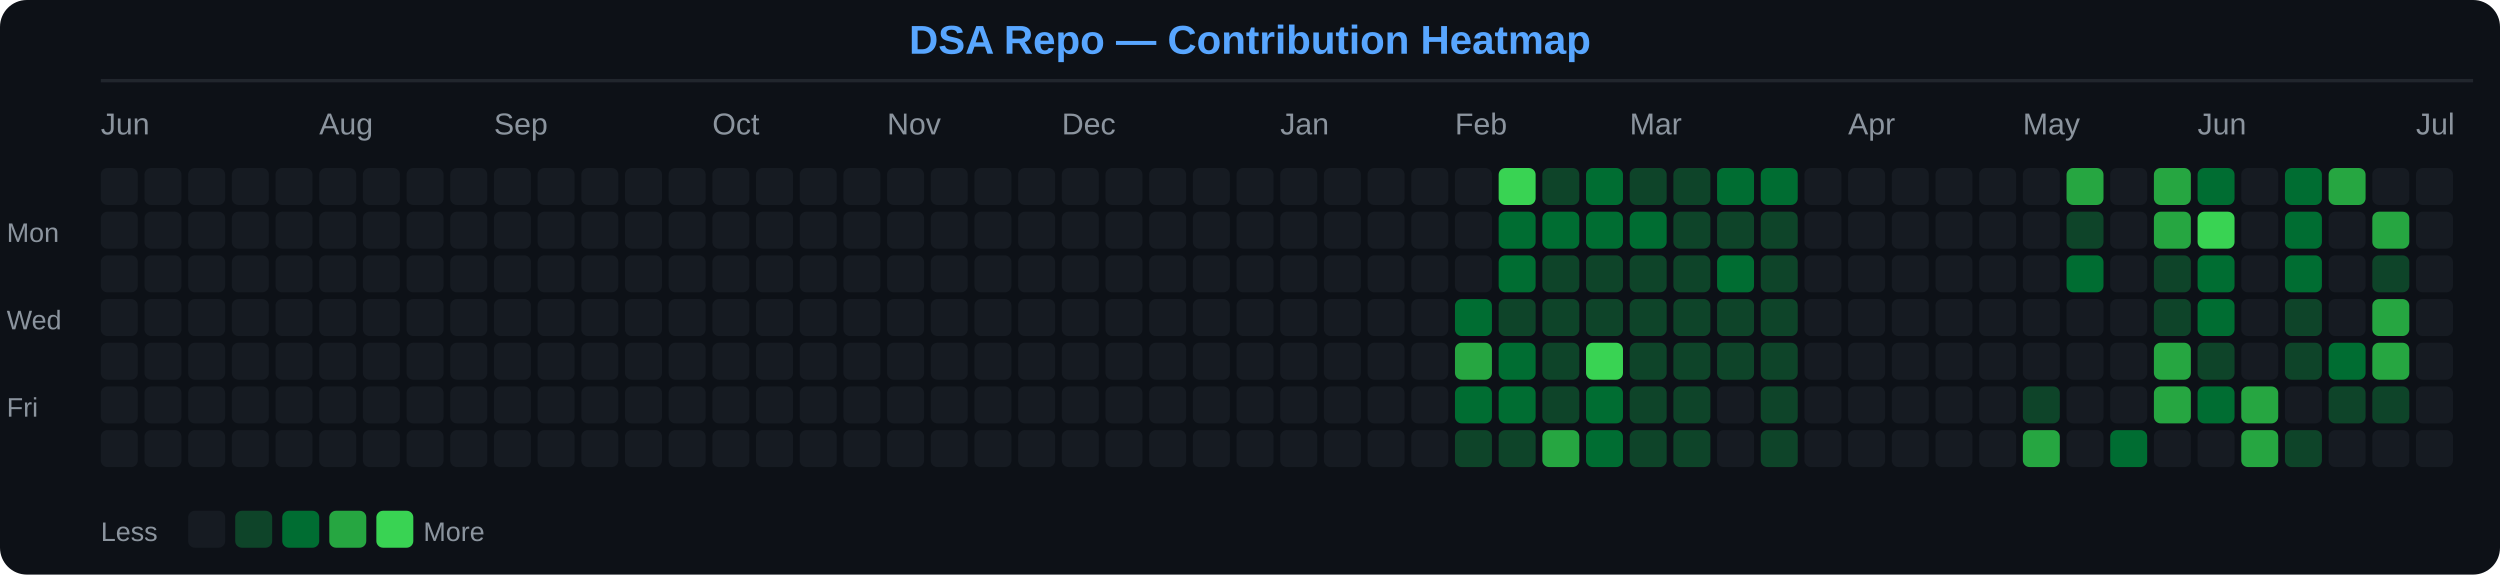
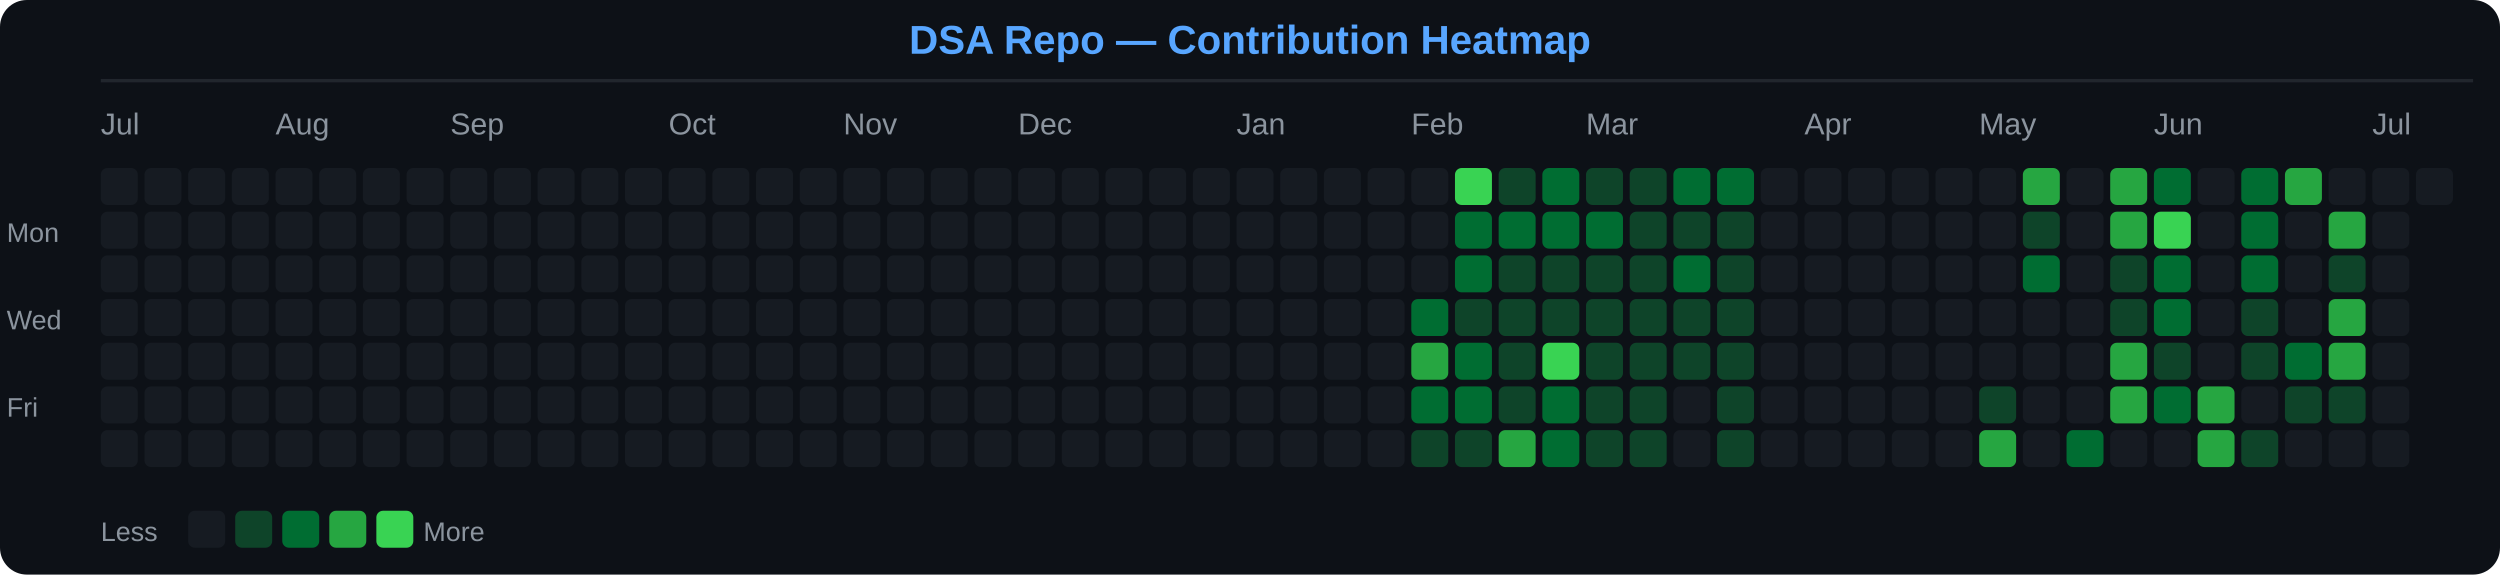
<svg xmlns="http://www.w3.org/2000/svg" width="744" height="171" viewBox="0 0 744 171">
  <rect width="744" height="171" fill="#0d1117" rx="8" />
  <text x="372" y="16" fill="#58a6ff" font-family="Arial,sans-serif" font-size="12" text-anchor="middle" font-weight="bold">DSA Repo — Contribution Heatmap</text>
  <line x1="30" y1="24" x2="736" y2="24" stroke="#21262d" stroke-width="1" />
  <text x="2" y="72" fill="#8b949e" font-family="Arial,sans-serif" font-size="8">Mon</text>
  <text x="2" y="98" fill="#8b949e" font-family="Arial,sans-serif" font-size="8">Wed</text>
  <text x="2" y="124" fill="#8b949e" font-family="Arial,sans-serif" font-size="8">Fri</text>
-   <text x="30" y="40" fill="#8b949e" font-family="Arial,sans-serif" font-size="9">Jun</text>
+   <text x="30" y="40" fill="#8b949e" font-family="Arial,sans-serif" font-size="9">Jul</text>
  <rect x="30" y="50" width="11" height="11" rx="2" fill="#161b22" />
  <rect x="30" y="63" width="11" height="11" rx="2" fill="#161b22" />
  <rect x="30" y="76" width="11" height="11" rx="2" fill="#161b22" />
  <rect x="30" y="89" width="11" height="11" rx="2" fill="#161b22" />
  <rect x="30" y="102" width="11" height="11" rx="2" fill="#161b22" />
  <rect x="30" y="115" width="11" height="11" rx="2" fill="#161b22" />
  <rect x="30" y="128" width="11" height="11" rx="2" fill="#161b22" />
  <rect x="43" y="50" width="11" height="11" rx="2" fill="#161b22" />
  <rect x="43" y="63" width="11" height="11" rx="2" fill="#161b22" />
  <rect x="43" y="76" width="11" height="11" rx="2" fill="#161b22" />
  <rect x="43" y="89" width="11" height="11" rx="2" fill="#161b22" />
  <rect x="43" y="102" width="11" height="11" rx="2" fill="#161b22" />
  <rect x="43" y="115" width="11" height="11" rx="2" fill="#161b22" />
  <rect x="43" y="128" width="11" height="11" rx="2" fill="#161b22" />
  <rect x="56" y="50" width="11" height="11" rx="2" fill="#161b22" />
  <rect x="56" y="63" width="11" height="11" rx="2" fill="#161b22" />
  <rect x="56" y="76" width="11" height="11" rx="2" fill="#161b22" />
  <rect x="56" y="89" width="11" height="11" rx="2" fill="#161b22" />
  <rect x="56" y="102" width="11" height="11" rx="2" fill="#161b22" />
  <rect x="56" y="115" width="11" height="11" rx="2" fill="#161b22" />
  <rect x="56" y="128" width="11" height="11" rx="2" fill="#161b22" />
  <rect x="69" y="50" width="11" height="11" rx="2" fill="#161b22" />
  <rect x="69" y="63" width="11" height="11" rx="2" fill="#161b22" />
  <rect x="69" y="76" width="11" height="11" rx="2" fill="#161b22" />
  <rect x="69" y="89" width="11" height="11" rx="2" fill="#161b22" />
  <rect x="69" y="102" width="11" height="11" rx="2" fill="#161b22" />
  <rect x="69" y="115" width="11" height="11" rx="2" fill="#161b22" />
  <rect x="69" y="128" width="11" height="11" rx="2" fill="#161b22" />
+   <text x="82" y="40" fill="#8b949e" font-family="Arial,sans-serif" font-size="9">Aug</text>
  <rect x="82" y="50" width="11" height="11" rx="2" fill="#161b22" />
  <rect x="82" y="63" width="11" height="11" rx="2" fill="#161b22" />
  <rect x="82" y="76" width="11" height="11" rx="2" fill="#161b22" />
  <rect x="82" y="89" width="11" height="11" rx="2" fill="#161b22" />
  <rect x="82" y="102" width="11" height="11" rx="2" fill="#161b22" />
  <rect x="82" y="115" width="11" height="11" rx="2" fill="#161b22" />
  <rect x="82" y="128" width="11" height="11" rx="2" fill="#161b22" />
-   <text x="95" y="40" fill="#8b949e" font-family="Arial,sans-serif" font-size="9">Aug</text>
  <rect x="95" y="50" width="11" height="11" rx="2" fill="#161b22" />
  <rect x="95" y="63" width="11" height="11" rx="2" fill="#161b22" />
  <rect x="95" y="76" width="11" height="11" rx="2" fill="#161b22" />
  <rect x="95" y="89" width="11" height="11" rx="2" fill="#161b22" />
  <rect x="95" y="102" width="11" height="11" rx="2" fill="#161b22" />
  <rect x="95" y="115" width="11" height="11" rx="2" fill="#161b22" />
  <rect x="95" y="128" width="11" height="11" rx="2" fill="#161b22" />
  <rect x="108" y="50" width="11" height="11" rx="2" fill="#161b22" />
  <rect x="108" y="63" width="11" height="11" rx="2" fill="#161b22" />
  <rect x="108" y="76" width="11" height="11" rx="2" fill="#161b22" />
  <rect x="108" y="89" width="11" height="11" rx="2" fill="#161b22" />
  <rect x="108" y="102" width="11" height="11" rx="2" fill="#161b22" />
  <rect x="108" y="115" width="11" height="11" rx="2" fill="#161b22" />
  <rect x="108" y="128" width="11" height="11" rx="2" fill="#161b22" />
  <rect x="121" y="50" width="11" height="11" rx="2" fill="#161b22" />
  <rect x="121" y="63" width="11" height="11" rx="2" fill="#161b22" />
  <rect x="121" y="76" width="11" height="11" rx="2" fill="#161b22" />
  <rect x="121" y="89" width="11" height="11" rx="2" fill="#161b22" />
  <rect x="121" y="102" width="11" height="11" rx="2" fill="#161b22" />
  <rect x="121" y="115" width="11" height="11" rx="2" fill="#161b22" />
  <rect x="121" y="128" width="11" height="11" rx="2" fill="#161b22" />
+   <text x="134" y="40" fill="#8b949e" font-family="Arial,sans-serif" font-size="9">Sep</text>
  <rect x="134" y="50" width="11" height="11" rx="2" fill="#161b22" />
  <rect x="134" y="63" width="11" height="11" rx="2" fill="#161b22" />
  <rect x="134" y="76" width="11" height="11" rx="2" fill="#161b22" />
  <rect x="134" y="89" width="11" height="11" rx="2" fill="#161b22" />
  <rect x="134" y="102" width="11" height="11" rx="2" fill="#161b22" />
  <rect x="134" y="115" width="11" height="11" rx="2" fill="#161b22" />
  <rect x="134" y="128" width="11" height="11" rx="2" fill="#161b22" />
-   <text x="147" y="40" fill="#8b949e" font-family="Arial,sans-serif" font-size="9">Sep</text>
  <rect x="147" y="50" width="11" height="11" rx="2" fill="#161b22" />
  <rect x="147" y="63" width="11" height="11" rx="2" fill="#161b22" />
  <rect x="147" y="76" width="11" height="11" rx="2" fill="#161b22" />
  <rect x="147" y="89" width="11" height="11" rx="2" fill="#161b22" />
  <rect x="147" y="102" width="11" height="11" rx="2" fill="#161b22" />
  <rect x="147" y="115" width="11" height="11" rx="2" fill="#161b22" />
  <rect x="147" y="128" width="11" height="11" rx="2" fill="#161b22" />
  <rect x="160" y="50" width="11" height="11" rx="2" fill="#161b22" />
  <rect x="160" y="63" width="11" height="11" rx="2" fill="#161b22" />
  <rect x="160" y="76" width="11" height="11" rx="2" fill="#161b22" />
  <rect x="160" y="89" width="11" height="11" rx="2" fill="#161b22" />
  <rect x="160" y="102" width="11" height="11" rx="2" fill="#161b22" />
  <rect x="160" y="115" width="11" height="11" rx="2" fill="#161b22" />
  <rect x="160" y="128" width="11" height="11" rx="2" fill="#161b22" />
  <rect x="173" y="50" width="11" height="11" rx="2" fill="#161b22" />
  <rect x="173" y="63" width="11" height="11" rx="2" fill="#161b22" />
  <rect x="173" y="76" width="11" height="11" rx="2" fill="#161b22" />
  <rect x="173" y="89" width="11" height="11" rx="2" fill="#161b22" />
  <rect x="173" y="102" width="11" height="11" rx="2" fill="#161b22" />
  <rect x="173" y="115" width="11" height="11" rx="2" fill="#161b22" />
  <rect x="173" y="128" width="11" height="11" rx="2" fill="#161b22" />
  <rect x="186" y="50" width="11" height="11" rx="2" fill="#161b22" />
  <rect x="186" y="63" width="11" height="11" rx="2" fill="#161b22" />
  <rect x="186" y="76" width="11" height="11" rx="2" fill="#161b22" />
  <rect x="186" y="89" width="11" height="11" rx="2" fill="#161b22" />
  <rect x="186" y="102" width="11" height="11" rx="2" fill="#161b22" />
  <rect x="186" y="115" width="11" height="11" rx="2" fill="#161b22" />
  <rect x="186" y="128" width="11" height="11" rx="2" fill="#161b22" />
+   <text x="199" y="40" fill="#8b949e" font-family="Arial,sans-serif" font-size="9">Oct</text>
  <rect x="199" y="50" width="11" height="11" rx="2" fill="#161b22" />
  <rect x="199" y="63" width="11" height="11" rx="2" fill="#161b22" />
  <rect x="199" y="76" width="11" height="11" rx="2" fill="#161b22" />
  <rect x="199" y="89" width="11" height="11" rx="2" fill="#161b22" />
  <rect x="199" y="102" width="11" height="11" rx="2" fill="#161b22" />
  <rect x="199" y="115" width="11" height="11" rx="2" fill="#161b22" />
  <rect x="199" y="128" width="11" height="11" rx="2" fill="#161b22" />
-   <text x="212" y="40" fill="#8b949e" font-family="Arial,sans-serif" font-size="9">Oct</text>
  <rect x="212" y="50" width="11" height="11" rx="2" fill="#161b22" />
  <rect x="212" y="63" width="11" height="11" rx="2" fill="#161b22" />
  <rect x="212" y="76" width="11" height="11" rx="2" fill="#161b22" />
  <rect x="212" y="89" width="11" height="11" rx="2" fill="#161b22" />
  <rect x="212" y="102" width="11" height="11" rx="2" fill="#161b22" />
  <rect x="212" y="115" width="11" height="11" rx="2" fill="#161b22" />
  <rect x="212" y="128" width="11" height="11" rx="2" fill="#161b22" />
  <rect x="225" y="50" width="11" height="11" rx="2" fill="#161b22" />
  <rect x="225" y="63" width="11" height="11" rx="2" fill="#161b22" />
  <rect x="225" y="76" width="11" height="11" rx="2" fill="#161b22" />
  <rect x="225" y="89" width="11" height="11" rx="2" fill="#161b22" />
  <rect x="225" y="102" width="11" height="11" rx="2" fill="#161b22" />
  <rect x="225" y="115" width="11" height="11" rx="2" fill="#161b22" />
  <rect x="225" y="128" width="11" height="11" rx="2" fill="#161b22" />
  <rect x="238" y="50" width="11" height="11" rx="2" fill="#161b22" />
  <rect x="238" y="63" width="11" height="11" rx="2" fill="#161b22" />
  <rect x="238" y="76" width="11" height="11" rx="2" fill="#161b22" />
  <rect x="238" y="89" width="11" height="11" rx="2" fill="#161b22" />
  <rect x="238" y="102" width="11" height="11" rx="2" fill="#161b22" />
  <rect x="238" y="115" width="11" height="11" rx="2" fill="#161b22" />
  <rect x="238" y="128" width="11" height="11" rx="2" fill="#161b22" />
+   <text x="251" y="40" fill="#8b949e" font-family="Arial,sans-serif" font-size="9">Nov</text>
  <rect x="251" y="50" width="11" height="11" rx="2" fill="#161b22" />
  <rect x="251" y="63" width="11" height="11" rx="2" fill="#161b22" />
  <rect x="251" y="76" width="11" height="11" rx="2" fill="#161b22" />
  <rect x="251" y="89" width="11" height="11" rx="2" fill="#161b22" />
  <rect x="251" y="102" width="11" height="11" rx="2" fill="#161b22" />
  <rect x="251" y="115" width="11" height="11" rx="2" fill="#161b22" />
  <rect x="251" y="128" width="11" height="11" rx="2" fill="#161b22" />
-   <text x="264" y="40" fill="#8b949e" font-family="Arial,sans-serif" font-size="9">Nov</text>
  <rect x="264" y="50" width="11" height="11" rx="2" fill="#161b22" />
  <rect x="264" y="63" width="11" height="11" rx="2" fill="#161b22" />
  <rect x="264" y="76" width="11" height="11" rx="2" fill="#161b22" />
  <rect x="264" y="89" width="11" height="11" rx="2" fill="#161b22" />
  <rect x="264" y="102" width="11" height="11" rx="2" fill="#161b22" />
  <rect x="264" y="115" width="11" height="11" rx="2" fill="#161b22" />
  <rect x="264" y="128" width="11" height="11" rx="2" fill="#161b22" />
  <rect x="277" y="50" width="11" height="11" rx="2" fill="#161b22" />
  <rect x="277" y="63" width="11" height="11" rx="2" fill="#161b22" />
  <rect x="277" y="76" width="11" height="11" rx="2" fill="#161b22" />
  <rect x="277" y="89" width="11" height="11" rx="2" fill="#161b22" />
  <rect x="277" y="102" width="11" height="11" rx="2" fill="#161b22" />
  <rect x="277" y="115" width="11" height="11" rx="2" fill="#161b22" />
  <rect x="277" y="128" width="11" height="11" rx="2" fill="#161b22" />
  <rect x="290" y="50" width="11" height="11" rx="2" fill="#161b22" />
  <rect x="290" y="63" width="11" height="11" rx="2" fill="#161b22" />
  <rect x="290" y="76" width="11" height="11" rx="2" fill="#161b22" />
  <rect x="290" y="89" width="11" height="11" rx="2" fill="#161b22" />
  <rect x="290" y="102" width="11" height="11" rx="2" fill="#161b22" />
  <rect x="290" y="115" width="11" height="11" rx="2" fill="#161b22" />
  <rect x="290" y="128" width="11" height="11" rx="2" fill="#161b22" />
+   <text x="303" y="40" fill="#8b949e" font-family="Arial,sans-serif" font-size="9">Dec</text>
  <rect x="303" y="50" width="11" height="11" rx="2" fill="#161b22" />
  <rect x="303" y="63" width="11" height="11" rx="2" fill="#161b22" />
  <rect x="303" y="76" width="11" height="11" rx="2" fill="#161b22" />
  <rect x="303" y="89" width="11" height="11" rx="2" fill="#161b22" />
  <rect x="303" y="102" width="11" height="11" rx="2" fill="#161b22" />
  <rect x="303" y="115" width="11" height="11" rx="2" fill="#161b22" />
  <rect x="303" y="128" width="11" height="11" rx="2" fill="#161b22" />
-   <text x="316" y="40" fill="#8b949e" font-family="Arial,sans-serif" font-size="9">Dec</text>
  <rect x="316" y="50" width="11" height="11" rx="2" fill="#161b22" />
  <rect x="316" y="63" width="11" height="11" rx="2" fill="#161b22" />
  <rect x="316" y="76" width="11" height="11" rx="2" fill="#161b22" />
  <rect x="316" y="89" width="11" height="11" rx="2" fill="#161b22" />
  <rect x="316" y="102" width="11" height="11" rx="2" fill="#161b22" />
  <rect x="316" y="115" width="11" height="11" rx="2" fill="#161b22" />
  <rect x="316" y="128" width="11" height="11" rx="2" fill="#161b22" />
  <rect x="329" y="50" width="11" height="11" rx="2" fill="#161b22" />
  <rect x="329" y="63" width="11" height="11" rx="2" fill="#161b22" />
  <rect x="329" y="76" width="11" height="11" rx="2" fill="#161b22" />
  <rect x="329" y="89" width="11" height="11" rx="2" fill="#161b22" />
  <rect x="329" y="102" width="11" height="11" rx="2" fill="#161b22" />
  <rect x="329" y="115" width="11" height="11" rx="2" fill="#161b22" />
  <rect x="329" y="128" width="11" height="11" rx="2" fill="#161b22" />
  <rect x="342" y="50" width="11" height="11" rx="2" fill="#161b22" />
  <rect x="342" y="63" width="11" height="11" rx="2" fill="#161b22" />
  <rect x="342" y="76" width="11" height="11" rx="2" fill="#161b22" />
  <rect x="342" y="89" width="11" height="11" rx="2" fill="#161b22" />
  <rect x="342" y="102" width="11" height="11" rx="2" fill="#161b22" />
  <rect x="342" y="115" width="11" height="11" rx="2" fill="#161b22" />
  <rect x="342" y="128" width="11" height="11" rx="2" fill="#161b22" />
  <rect x="355" y="50" width="11" height="11" rx="2" fill="#161b22" />
  <rect x="355" y="63" width="11" height="11" rx="2" fill="#161b22" />
  <rect x="355" y="76" width="11" height="11" rx="2" fill="#161b22" />
  <rect x="355" y="89" width="11" height="11" rx="2" fill="#161b22" />
  <rect x="355" y="102" width="11" height="11" rx="2" fill="#161b22" />
  <rect x="355" y="115" width="11" height="11" rx="2" fill="#161b22" />
  <rect x="355" y="128" width="11" height="11" rx="2" fill="#161b22" />
+   <text x="368" y="40" fill="#8b949e" font-family="Arial,sans-serif" font-size="9">Jan</text>
  <rect x="368" y="50" width="11" height="11" rx="2" fill="#161b22" />
  <rect x="368" y="63" width="11" height="11" rx="2" fill="#161b22" />
  <rect x="368" y="76" width="11" height="11" rx="2" fill="#161b22" />
  <rect x="368" y="89" width="11" height="11" rx="2" fill="#161b22" />
  <rect x="368" y="102" width="11" height="11" rx="2" fill="#161b22" />
  <rect x="368" y="115" width="11" height="11" rx="2" fill="#161b22" />
  <rect x="368" y="128" width="11" height="11" rx="2" fill="#161b22" />
-   <text x="381" y="40" fill="#8b949e" font-family="Arial,sans-serif" font-size="9">Jan</text>
  <rect x="381" y="50" width="11" height="11" rx="2" fill="#161b22" />
  <rect x="381" y="63" width="11" height="11" rx="2" fill="#161b22" />
  <rect x="381" y="76" width="11" height="11" rx="2" fill="#161b22" />
  <rect x="381" y="89" width="11" height="11" rx="2" fill="#161b22" />
  <rect x="381" y="102" width="11" height="11" rx="2" fill="#161b22" />
  <rect x="381" y="115" width="11" height="11" rx="2" fill="#161b22" />
  <rect x="381" y="128" width="11" height="11" rx="2" fill="#161b22" />
  <rect x="394" y="50" width="11" height="11" rx="2" fill="#161b22" />
  <rect x="394" y="63" width="11" height="11" rx="2" fill="#161b22" />
  <rect x="394" y="76" width="11" height="11" rx="2" fill="#161b22" />
  <rect x="394" y="89" width="11" height="11" rx="2" fill="#161b22" />
  <rect x="394" y="102" width="11" height="11" rx="2" fill="#161b22" />
  <rect x="394" y="115" width="11" height="11" rx="2" fill="#161b22" />
  <rect x="394" y="128" width="11" height="11" rx="2" fill="#161b22" />
  <rect x="407" y="50" width="11" height="11" rx="2" fill="#161b22" />
  <rect x="407" y="63" width="11" height="11" rx="2" fill="#161b22" />
  <rect x="407" y="76" width="11" height="11" rx="2" fill="#161b22" />
  <rect x="407" y="89" width="11" height="11" rx="2" fill="#161b22" />
  <rect x="407" y="102" width="11" height="11" rx="2" fill="#161b22" />
  <rect x="407" y="115" width="11" height="11" rx="2" fill="#161b22" />
  <rect x="407" y="128" width="11" height="11" rx="2" fill="#161b22" />
+   <text x="420" y="40" fill="#8b949e" font-family="Arial,sans-serif" font-size="9">Feb</text>
  <rect x="420" y="50" width="11" height="11" rx="2" fill="#161b22" />
  <rect x="420" y="63" width="11" height="11" rx="2" fill="#161b22" />
  <rect x="420" y="76" width="11" height="11" rx="2" fill="#161b22" />
-   <rect x="420" y="89" width="11" height="11" rx="2" fill="#161b22" />
-   <rect x="420" y="102" width="11" height="11" rx="2" fill="#161b22" />
-   <rect x="420" y="115" width="11" height="11" rx="2" fill="#161b22" />
-   <rect x="420" y="128" width="11" height="11" rx="2" fill="#161b22" />
-   <text x="433" y="40" fill="#8b949e" font-family="Arial,sans-serif" font-size="9">Feb</text>
-   <rect x="433" y="50" width="11" height="11" rx="2" fill="#161b22" />
-   <rect x="433" y="63" width="11" height="11" rx="2" fill="#161b22" />
-   <rect x="433" y="76" width="11" height="11" rx="2" fill="#161b22" />
-   <rect x="433" y="89" width="11" height="11" rx="2" fill="#006d32" />
-   <rect x="433" y="102" width="11" height="11" rx="2" fill="#26a641" />
+   <rect x="420" y="89" width="11" height="11" rx="2" fill="#006d32" />
+   <rect x="420" y="102" width="11" height="11" rx="2" fill="#26a641" />
+   <rect x="420" y="115" width="11" height="11" rx="2" fill="#006d32" />
+   <rect x="420" y="128" width="11" height="11" rx="2" fill="#0e4429" />
+   <rect x="433" y="50" width="11" height="11" rx="2" fill="#39d353" />
+   <rect x="433" y="63" width="11" height="11" rx="2" fill="#006d32" />
+   <rect x="433" y="76" width="11" height="11" rx="2" fill="#006d32" />
+   <rect x="433" y="89" width="11" height="11" rx="2" fill="#0e4429" />
+   <rect x="433" y="102" width="11" height="11" rx="2" fill="#006d32" />
  <rect x="433" y="115" width="11" height="11" rx="2" fill="#006d32" />
  <rect x="433" y="128" width="11" height="11" rx="2" fill="#0e4429" />
-   <rect x="446" y="50" width="11" height="11" rx="2" fill="#39d353" />
+   <rect x="446" y="50" width="11" height="11" rx="2" fill="#0e4429" />
  <rect x="446" y="63" width="11" height="11" rx="2" fill="#006d32" />
-   <rect x="446" y="76" width="11" height="11" rx="2" fill="#006d32" />
+   <rect x="446" y="76" width="11" height="11" rx="2" fill="#0e4429" />
  <rect x="446" y="89" width="11" height="11" rx="2" fill="#0e4429" />
-   <rect x="446" y="102" width="11" height="11" rx="2" fill="#006d32" />
-   <rect x="446" y="115" width="11" height="11" rx="2" fill="#006d32" />
-   <rect x="446" y="128" width="11" height="11" rx="2" fill="#0e4429" />
-   <rect x="459" y="50" width="11" height="11" rx="2" fill="#0e4429" />
+   <rect x="446" y="102" width="11" height="11" rx="2" fill="#0e4429" />
+   <rect x="446" y="115" width="11" height="11" rx="2" fill="#0e4429" />
+   <rect x="446" y="128" width="11" height="11" rx="2" fill="#26a641" />
+   <rect x="459" y="50" width="11" height="11" rx="2" fill="#006d32" />
  <rect x="459" y="63" width="11" height="11" rx="2" fill="#006d32" />
  <rect x="459" y="76" width="11" height="11" rx="2" fill="#0e4429" />
  <rect x="459" y="89" width="11" height="11" rx="2" fill="#0e4429" />
-   <rect x="459" y="102" width="11" height="11" rx="2" fill="#0e4429" />
-   <rect x="459" y="115" width="11" height="11" rx="2" fill="#0e4429" />
-   <rect x="459" y="128" width="11" height="11" rx="2" fill="#26a641" />
-   <rect x="472" y="50" width="11" height="11" rx="2" fill="#006d32" />
+   <rect x="459" y="102" width="11" height="11" rx="2" fill="#39d353" />
+   <rect x="459" y="115" width="11" height="11" rx="2" fill="#006d32" />
+   <rect x="459" y="128" width="11" height="11" rx="2" fill="#006d32" />
+   <text x="472" y="40" fill="#8b949e" font-family="Arial,sans-serif" font-size="9">Mar</text>
+   <rect x="472" y="50" width="11" height="11" rx="2" fill="#0e4429" />
  <rect x="472" y="63" width="11" height="11" rx="2" fill="#006d32" />
  <rect x="472" y="76" width="11" height="11" rx="2" fill="#0e4429" />
  <rect x="472" y="89" width="11" height="11" rx="2" fill="#0e4429" />
-   <rect x="472" y="102" width="11" height="11" rx="2" fill="#39d353" />
-   <rect x="472" y="115" width="11" height="11" rx="2" fill="#006d32" />
-   <rect x="472" y="128" width="11" height="11" rx="2" fill="#006d32" />
-   <text x="485" y="40" fill="#8b949e" font-family="Arial,sans-serif" font-size="9">Mar</text>
+   <rect x="472" y="102" width="11" height="11" rx="2" fill="#0e4429" />
+   <rect x="472" y="115" width="11" height="11" rx="2" fill="#0e4429" />
+   <rect x="472" y="128" width="11" height="11" rx="2" fill="#0e4429" />
  <rect x="485" y="50" width="11" height="11" rx="2" fill="#0e4429" />
-   <rect x="485" y="63" width="11" height="11" rx="2" fill="#006d32" />
+   <rect x="485" y="63" width="11" height="11" rx="2" fill="#0e4429" />
  <rect x="485" y="76" width="11" height="11" rx="2" fill="#0e4429" />
  <rect x="485" y="89" width="11" height="11" rx="2" fill="#0e4429" />
  <rect x="485" y="102" width="11" height="11" rx="2" fill="#0e4429" />
  <rect x="485" y="115" width="11" height="11" rx="2" fill="#0e4429" />
  <rect x="485" y="128" width="11" height="11" rx="2" fill="#0e4429" />
-   <rect x="498" y="50" width="11" height="11" rx="2" fill="#0e4429" />
+   <rect x="498" y="50" width="11" height="11" rx="2" fill="#006d32" />
  <rect x="498" y="63" width="11" height="11" rx="2" fill="#0e4429" />
-   <rect x="498" y="76" width="11" height="11" rx="2" fill="#0e4429" />
+   <rect x="498" y="76" width="11" height="11" rx="2" fill="#006d32" />
  <rect x="498" y="89" width="11" height="11" rx="2" fill="#0e4429" />
  <rect x="498" y="102" width="11" height="11" rx="2" fill="#0e4429" />
-   <rect x="498" y="115" width="11" height="11" rx="2" fill="#0e4429" />
-   <rect x="498" y="128" width="11" height="11" rx="2" fill="#0e4429" />
+   <rect x="498" y="115" width="11" height="11" rx="2" fill="#161b22" />
+   <rect x="498" y="128" width="11" height="11" rx="2" fill="#161b22" />
  <rect x="511" y="50" width="11" height="11" rx="2" fill="#006d32" />
  <rect x="511" y="63" width="11" height="11" rx="2" fill="#0e4429" />
-   <rect x="511" y="76" width="11" height="11" rx="2" fill="#006d32" />
+   <rect x="511" y="76" width="11" height="11" rx="2" fill="#0e4429" />
  <rect x="511" y="89" width="11" height="11" rx="2" fill="#0e4429" />
  <rect x="511" y="102" width="11" height="11" rx="2" fill="#0e4429" />
-   <rect x="511" y="115" width="11" height="11" rx="2" fill="#161b22" />
-   <rect x="511" y="128" width="11" height="11" rx="2" fill="#161b22" />
-   <rect x="524" y="50" width="11" height="11" rx="2" fill="#006d32" />
-   <rect x="524" y="63" width="11" height="11" rx="2" fill="#0e4429" />
-   <rect x="524" y="76" width="11" height="11" rx="2" fill="#0e4429" />
-   <rect x="524" y="89" width="11" height="11" rx="2" fill="#0e4429" />
-   <rect x="524" y="102" width="11" height="11" rx="2" fill="#0e4429" />
-   <rect x="524" y="115" width="11" height="11" rx="2" fill="#0e4429" />
-   <rect x="524" y="128" width="11" height="11" rx="2" fill="#0e4429" />
+   <rect x="511" y="115" width="11" height="11" rx="2" fill="#0e4429" />
+   <rect x="511" y="128" width="11" height="11" rx="2" fill="#0e4429" />
+   <rect x="524" y="50" width="11" height="11" rx="2" fill="#161b22" />
+   <rect x="524" y="63" width="11" height="11" rx="2" fill="#161b22" />
+   <rect x="524" y="76" width="11" height="11" rx="2" fill="#161b22" />
+   <rect x="524" y="89" width="11" height="11" rx="2" fill="#161b22" />
+   <rect x="524" y="102" width="11" height="11" rx="2" fill="#161b22" />
+   <rect x="524" y="115" width="11" height="11" rx="2" fill="#161b22" />
+   <rect x="524" y="128" width="11" height="11" rx="2" fill="#161b22" />
+   <text x="537" y="40" fill="#8b949e" font-family="Arial,sans-serif" font-size="9">Apr</text>
  <rect x="537" y="50" width="11" height="11" rx="2" fill="#161b22" />
  <rect x="537" y="63" width="11" height="11" rx="2" fill="#161b22" />
  <rect x="537" y="76" width="11" height="11" rx="2" fill="#161b22" />
  <rect x="537" y="89" width="11" height="11" rx="2" fill="#161b22" />
  <rect x="537" y="102" width="11" height="11" rx="2" fill="#161b22" />
  <rect x="537" y="115" width="11" height="11" rx="2" fill="#161b22" />
  <rect x="537" y="128" width="11" height="11" rx="2" fill="#161b22" />
-   <text x="550" y="40" fill="#8b949e" font-family="Arial,sans-serif" font-size="9">Apr</text>
  <rect x="550" y="50" width="11" height="11" rx="2" fill="#161b22" />
  <rect x="550" y="63" width="11" height="11" rx="2" fill="#161b22" />
  <rect x="550" y="76" width="11" height="11" rx="2" fill="#161b22" />
  <rect x="550" y="89" width="11" height="11" rx="2" fill="#161b22" />
  <rect x="550" y="102" width="11" height="11" rx="2" fill="#161b22" />
  <rect x="550" y="115" width="11" height="11" rx="2" fill="#161b22" />
  <rect x="550" y="128" width="11" height="11" rx="2" fill="#161b22" />
  <rect x="563" y="50" width="11" height="11" rx="2" fill="#161b22" />
  <rect x="563" y="63" width="11" height="11" rx="2" fill="#161b22" />
  <rect x="563" y="76" width="11" height="11" rx="2" fill="#161b22" />
  <rect x="563" y="89" width="11" height="11" rx="2" fill="#161b22" />
  <rect x="563" y="102" width="11" height="11" rx="2" fill="#161b22" />
  <rect x="563" y="115" width="11" height="11" rx="2" fill="#161b22" />
  <rect x="563" y="128" width="11" height="11" rx="2" fill="#161b22" />
  <rect x="576" y="50" width="11" height="11" rx="2" fill="#161b22" />
  <rect x="576" y="63" width="11" height="11" rx="2" fill="#161b22" />
  <rect x="576" y="76" width="11" height="11" rx="2" fill="#161b22" />
  <rect x="576" y="89" width="11" height="11" rx="2" fill="#161b22" />
  <rect x="576" y="102" width="11" height="11" rx="2" fill="#161b22" />
  <rect x="576" y="115" width="11" height="11" rx="2" fill="#161b22" />
  <rect x="576" y="128" width="11" height="11" rx="2" fill="#161b22" />
+   <text x="589" y="40" fill="#8b949e" font-family="Arial,sans-serif" font-size="9">May</text>
  <rect x="589" y="50" width="11" height="11" rx="2" fill="#161b22" />
  <rect x="589" y="63" width="11" height="11" rx="2" fill="#161b22" />
  <rect x="589" y="76" width="11" height="11" rx="2" fill="#161b22" />
  <rect x="589" y="89" width="11" height="11" rx="2" fill="#161b22" />
  <rect x="589" y="102" width="11" height="11" rx="2" fill="#161b22" />
-   <rect x="589" y="115" width="11" height="11" rx="2" fill="#161b22" />
-   <rect x="589" y="128" width="11" height="11" rx="2" fill="#161b22" />
-   <text x="602" y="40" fill="#8b949e" font-family="Arial,sans-serif" font-size="9">May</text>
-   <rect x="602" y="50" width="11" height="11" rx="2" fill="#161b22" />
-   <rect x="602" y="63" width="11" height="11" rx="2" fill="#161b22" />
-   <rect x="602" y="76" width="11" height="11" rx="2" fill="#161b22" />
+   <rect x="589" y="115" width="11" height="11" rx="2" fill="#0e4429" />
+   <rect x="589" y="128" width="11" height="11" rx="2" fill="#26a641" />
+   <rect x="602" y="50" width="11" height="11" rx="2" fill="#26a641" />
+   <rect x="602" y="63" width="11" height="11" rx="2" fill="#0e4429" />
+   <rect x="602" y="76" width="11" height="11" rx="2" fill="#006d32" />
  <rect x="602" y="89" width="11" height="11" rx="2" fill="#161b22" />
  <rect x="602" y="102" width="11" height="11" rx="2" fill="#161b22" />
-   <rect x="602" y="115" width="11" height="11" rx="2" fill="#0e4429" />
-   <rect x="602" y="128" width="11" height="11" rx="2" fill="#26a641" />
-   <rect x="615" y="50" width="11" height="11" rx="2" fill="#26a641" />
-   <rect x="615" y="63" width="11" height="11" rx="2" fill="#0e4429" />
-   <rect x="615" y="76" width="11" height="11" rx="2" fill="#006d32" />
+   <rect x="602" y="115" width="11" height="11" rx="2" fill="#161b22" />
+   <rect x="602" y="128" width="11" height="11" rx="2" fill="#161b22" />
+   <rect x="615" y="50" width="11" height="11" rx="2" fill="#161b22" />
+   <rect x="615" y="63" width="11" height="11" rx="2" fill="#161b22" />
+   <rect x="615" y="76" width="11" height="11" rx="2" fill="#161b22" />
  <rect x="615" y="89" width="11" height="11" rx="2" fill="#161b22" />
  <rect x="615" y="102" width="11" height="11" rx="2" fill="#161b22" />
  <rect x="615" y="115" width="11" height="11" rx="2" fill="#161b22" />
-   <rect x="615" y="128" width="11" height="11" rx="2" fill="#161b22" />
-   <rect x="628" y="50" width="11" height="11" rx="2" fill="#161b22" />
-   <rect x="628" y="63" width="11" height="11" rx="2" fill="#161b22" />
-   <rect x="628" y="76" width="11" height="11" rx="2" fill="#161b22" />
-   <rect x="628" y="89" width="11" height="11" rx="2" fill="#161b22" />
-   <rect x="628" y="102" width="11" height="11" rx="2" fill="#161b22" />
-   <rect x="628" y="115" width="11" height="11" rx="2" fill="#161b22" />
-   <rect x="628" y="128" width="11" height="11" rx="2" fill="#006d32" />
-   <rect x="641" y="50" width="11" height="11" rx="2" fill="#26a641" />
-   <rect x="641" y="63" width="11" height="11" rx="2" fill="#26a641" />
-   <rect x="641" y="76" width="11" height="11" rx="2" fill="#0e4429" />
-   <rect x="641" y="89" width="11" height="11" rx="2" fill="#0e4429" />
-   <rect x="641" y="102" width="11" height="11" rx="2" fill="#26a641" />
-   <rect x="641" y="115" width="11" height="11" rx="2" fill="#26a641" />
+   <rect x="615" y="128" width="11" height="11" rx="2" fill="#006d32" />
+   <rect x="628" y="50" width="11" height="11" rx="2" fill="#26a641" />
+   <rect x="628" y="63" width="11" height="11" rx="2" fill="#26a641" />
+   <rect x="628" y="76" width="11" height="11" rx="2" fill="#0e4429" />
+   <rect x="628" y="89" width="11" height="11" rx="2" fill="#0e4429" />
+   <rect x="628" y="102" width="11" height="11" rx="2" fill="#26a641" />
+   <rect x="628" y="115" width="11" height="11" rx="2" fill="#26a641" />
+   <rect x="628" y="128" width="11" height="11" rx="2" fill="#161b22" />
+   <text x="641" y="40" fill="#8b949e" font-family="Arial,sans-serif" font-size="9">Jun</text>
+   <rect x="641" y="50" width="11" height="11" rx="2" fill="#006d32" />
+   <rect x="641" y="63" width="11" height="11" rx="2" fill="#39d353" />
+   <rect x="641" y="76" width="11" height="11" rx="2" fill="#006d32" />
+   <rect x="641" y="89" width="11" height="11" rx="2" fill="#006d32" />
+   <rect x="641" y="102" width="11" height="11" rx="2" fill="#0e4429" />
+   <rect x="641" y="115" width="11" height="11" rx="2" fill="#006d32" />
  <rect x="641" y="128" width="11" height="11" rx="2" fill="#161b22" />
-   <text x="654" y="40" fill="#8b949e" font-family="Arial,sans-serif" font-size="9">Jun</text>
-   <rect x="654" y="50" width="11" height="11" rx="2" fill="#006d32" />
-   <rect x="654" y="63" width="11" height="11" rx="2" fill="#39d353" />
-   <rect x="654" y="76" width="11" height="11" rx="2" fill="#006d32" />
-   <rect x="654" y="89" width="11" height="11" rx="2" fill="#006d32" />
-   <rect x="654" y="102" width="11" height="11" rx="2" fill="#0e4429" />
-   <rect x="654" y="115" width="11" height="11" rx="2" fill="#006d32" />
-   <rect x="654" y="128" width="11" height="11" rx="2" fill="#161b22" />
-   <rect x="667" y="50" width="11" height="11" rx="2" fill="#161b22" />
-   <rect x="667" y="63" width="11" height="11" rx="2" fill="#161b22" />
-   <rect x="667" y="76" width="11" height="11" rx="2" fill="#161b22" />
-   <rect x="667" y="89" width="11" height="11" rx="2" fill="#161b22" />
-   <rect x="667" y="102" width="11" height="11" rx="2" fill="#161b22" />
-   <rect x="667" y="115" width="11" height="11" rx="2" fill="#26a641" />
-   <rect x="667" y="128" width="11" height="11" rx="2" fill="#26a641" />
-   <rect x="680" y="50" width="11" height="11" rx="2" fill="#006d32" />
-   <rect x="680" y="63" width="11" height="11" rx="2" fill="#006d32" />
-   <rect x="680" y="76" width="11" height="11" rx="2" fill="#006d32" />
-   <rect x="680" y="89" width="11" height="11" rx="2" fill="#0e4429" />
-   <rect x="680" y="102" width="11" height="11" rx="2" fill="#0e4429" />
-   <rect x="680" y="115" width="11" height="11" rx="2" fill="#161b22" />
-   <rect x="680" y="128" width="11" height="11" rx="2" fill="#0e4429" />
-   <rect x="693" y="50" width="11" height="11" rx="2" fill="#26a641" />
-   <rect x="693" y="63" width="11" height="11" rx="2" fill="#161b22" />
-   <rect x="693" y="76" width="11" height="11" rx="2" fill="#161b22" />
-   <rect x="693" y="89" width="11" height="11" rx="2" fill="#161b22" />
-   <rect x="693" y="102" width="11" height="11" rx="2" fill="#006d32" />
+   <rect x="654" y="50" width="11" height="11" rx="2" fill="#161b22" />
+   <rect x="654" y="63" width="11" height="11" rx="2" fill="#161b22" />
+   <rect x="654" y="76" width="11" height="11" rx="2" fill="#161b22" />
+   <rect x="654" y="89" width="11" height="11" rx="2" fill="#161b22" />
+   <rect x="654" y="102" width="11" height="11" rx="2" fill="#161b22" />
+   <rect x="654" y="115" width="11" height="11" rx="2" fill="#26a641" />
+   <rect x="654" y="128" width="11" height="11" rx="2" fill="#26a641" />
+   <rect x="667" y="50" width="11" height="11" rx="2" fill="#006d32" />
+   <rect x="667" y="63" width="11" height="11" rx="2" fill="#006d32" />
+   <rect x="667" y="76" width="11" height="11" rx="2" fill="#006d32" />
+   <rect x="667" y="89" width="11" height="11" rx="2" fill="#0e4429" />
+   <rect x="667" y="102" width="11" height="11" rx="2" fill="#0e4429" />
+   <rect x="667" y="115" width="11" height="11" rx="2" fill="#161b22" />
+   <rect x="667" y="128" width="11" height="11" rx="2" fill="#0e4429" />
+   <rect x="680" y="50" width="11" height="11" rx="2" fill="#26a641" />
+   <rect x="680" y="63" width="11" height="11" rx="2" fill="#161b22" />
+   <rect x="680" y="76" width="11" height="11" rx="2" fill="#161b22" />
+   <rect x="680" y="89" width="11" height="11" rx="2" fill="#161b22" />
+   <rect x="680" y="102" width="11" height="11" rx="2" fill="#006d32" />
+   <rect x="680" y="115" width="11" height="11" rx="2" fill="#0e4429" />
+   <rect x="680" y="128" width="11" height="11" rx="2" fill="#161b22" />
+   <rect x="693" y="50" width="11" height="11" rx="2" fill="#161b22" />
+   <rect x="693" y="63" width="11" height="11" rx="2" fill="#26a641" />
+   <rect x="693" y="76" width="11" height="11" rx="2" fill="#0e4429" />
+   <rect x="693" y="89" width="11" height="11" rx="2" fill="#26a641" />
+   <rect x="693" y="102" width="11" height="11" rx="2" fill="#26a641" />
  <rect x="693" y="115" width="11" height="11" rx="2" fill="#0e4429" />
  <rect x="693" y="128" width="11" height="11" rx="2" fill="#161b22" />
+   <text x="706" y="40" fill="#8b949e" font-family="Arial,sans-serif" font-size="9">Jul</text>
  <rect x="706" y="50" width="11" height="11" rx="2" fill="#161b22" />
-   <rect x="706" y="63" width="11" height="11" rx="2" fill="#26a641" />
-   <rect x="706" y="76" width="11" height="11" rx="2" fill="#0e4429" />
-   <rect x="706" y="89" width="11" height="11" rx="2" fill="#26a641" />
-   <rect x="706" y="102" width="11" height="11" rx="2" fill="#26a641" />
-   <rect x="706" y="115" width="11" height="11" rx="2" fill="#0e4429" />
+   <rect x="706" y="63" width="11" height="11" rx="2" fill="#161b22" />
+   <rect x="706" y="76" width="11" height="11" rx="2" fill="#161b22" />
+   <rect x="706" y="89" width="11" height="11" rx="2" fill="#161b22" />
+   <rect x="706" y="102" width="11" height="11" rx="2" fill="#161b22" />
+   <rect x="706" y="115" width="11" height="11" rx="2" fill="#161b22" />
  <rect x="706" y="128" width="11" height="11" rx="2" fill="#161b22" />
-   <text x="719" y="40" fill="#8b949e" font-family="Arial,sans-serif" font-size="9">Jul</text>
  <rect x="719" y="50" width="11" height="11" rx="2" fill="#161b22" />
-   <rect x="719" y="63" width="11" height="11" rx="2" fill="#161b22" />
-   <rect x="719" y="76" width="11" height="11" rx="2" fill="#161b22" />
-   <rect x="719" y="89" width="11" height="11" rx="2" fill="#161b22" />
-   <rect x="719" y="102" width="11" height="11" rx="2" fill="#161b22" />
-   <rect x="719" y="115" width="11" height="11" rx="2" fill="#161b22" />
-   <rect x="719" y="128" width="11" height="11" rx="2" fill="#161b22" />
  <text x="30" y="161" fill="#8b949e" font-family="Arial,sans-serif" font-size="8">Less</text>
  <rect x="56" y="152" width="11" height="11" rx="2" fill="#161b22" />
  <rect x="70" y="152" width="11" height="11" rx="2" fill="#0e4429" />
  <rect x="84" y="152" width="11" height="11" rx="2" fill="#006d32" />
  <rect x="98" y="152" width="11" height="11" rx="2" fill="#26a641" />
  <rect x="112" y="152" width="11" height="11" rx="2" fill="#39d353" />
  <text x="126" y="161" fill="#8b949e" font-family="Arial,sans-serif" font-size="8">More</text>
</svg>
